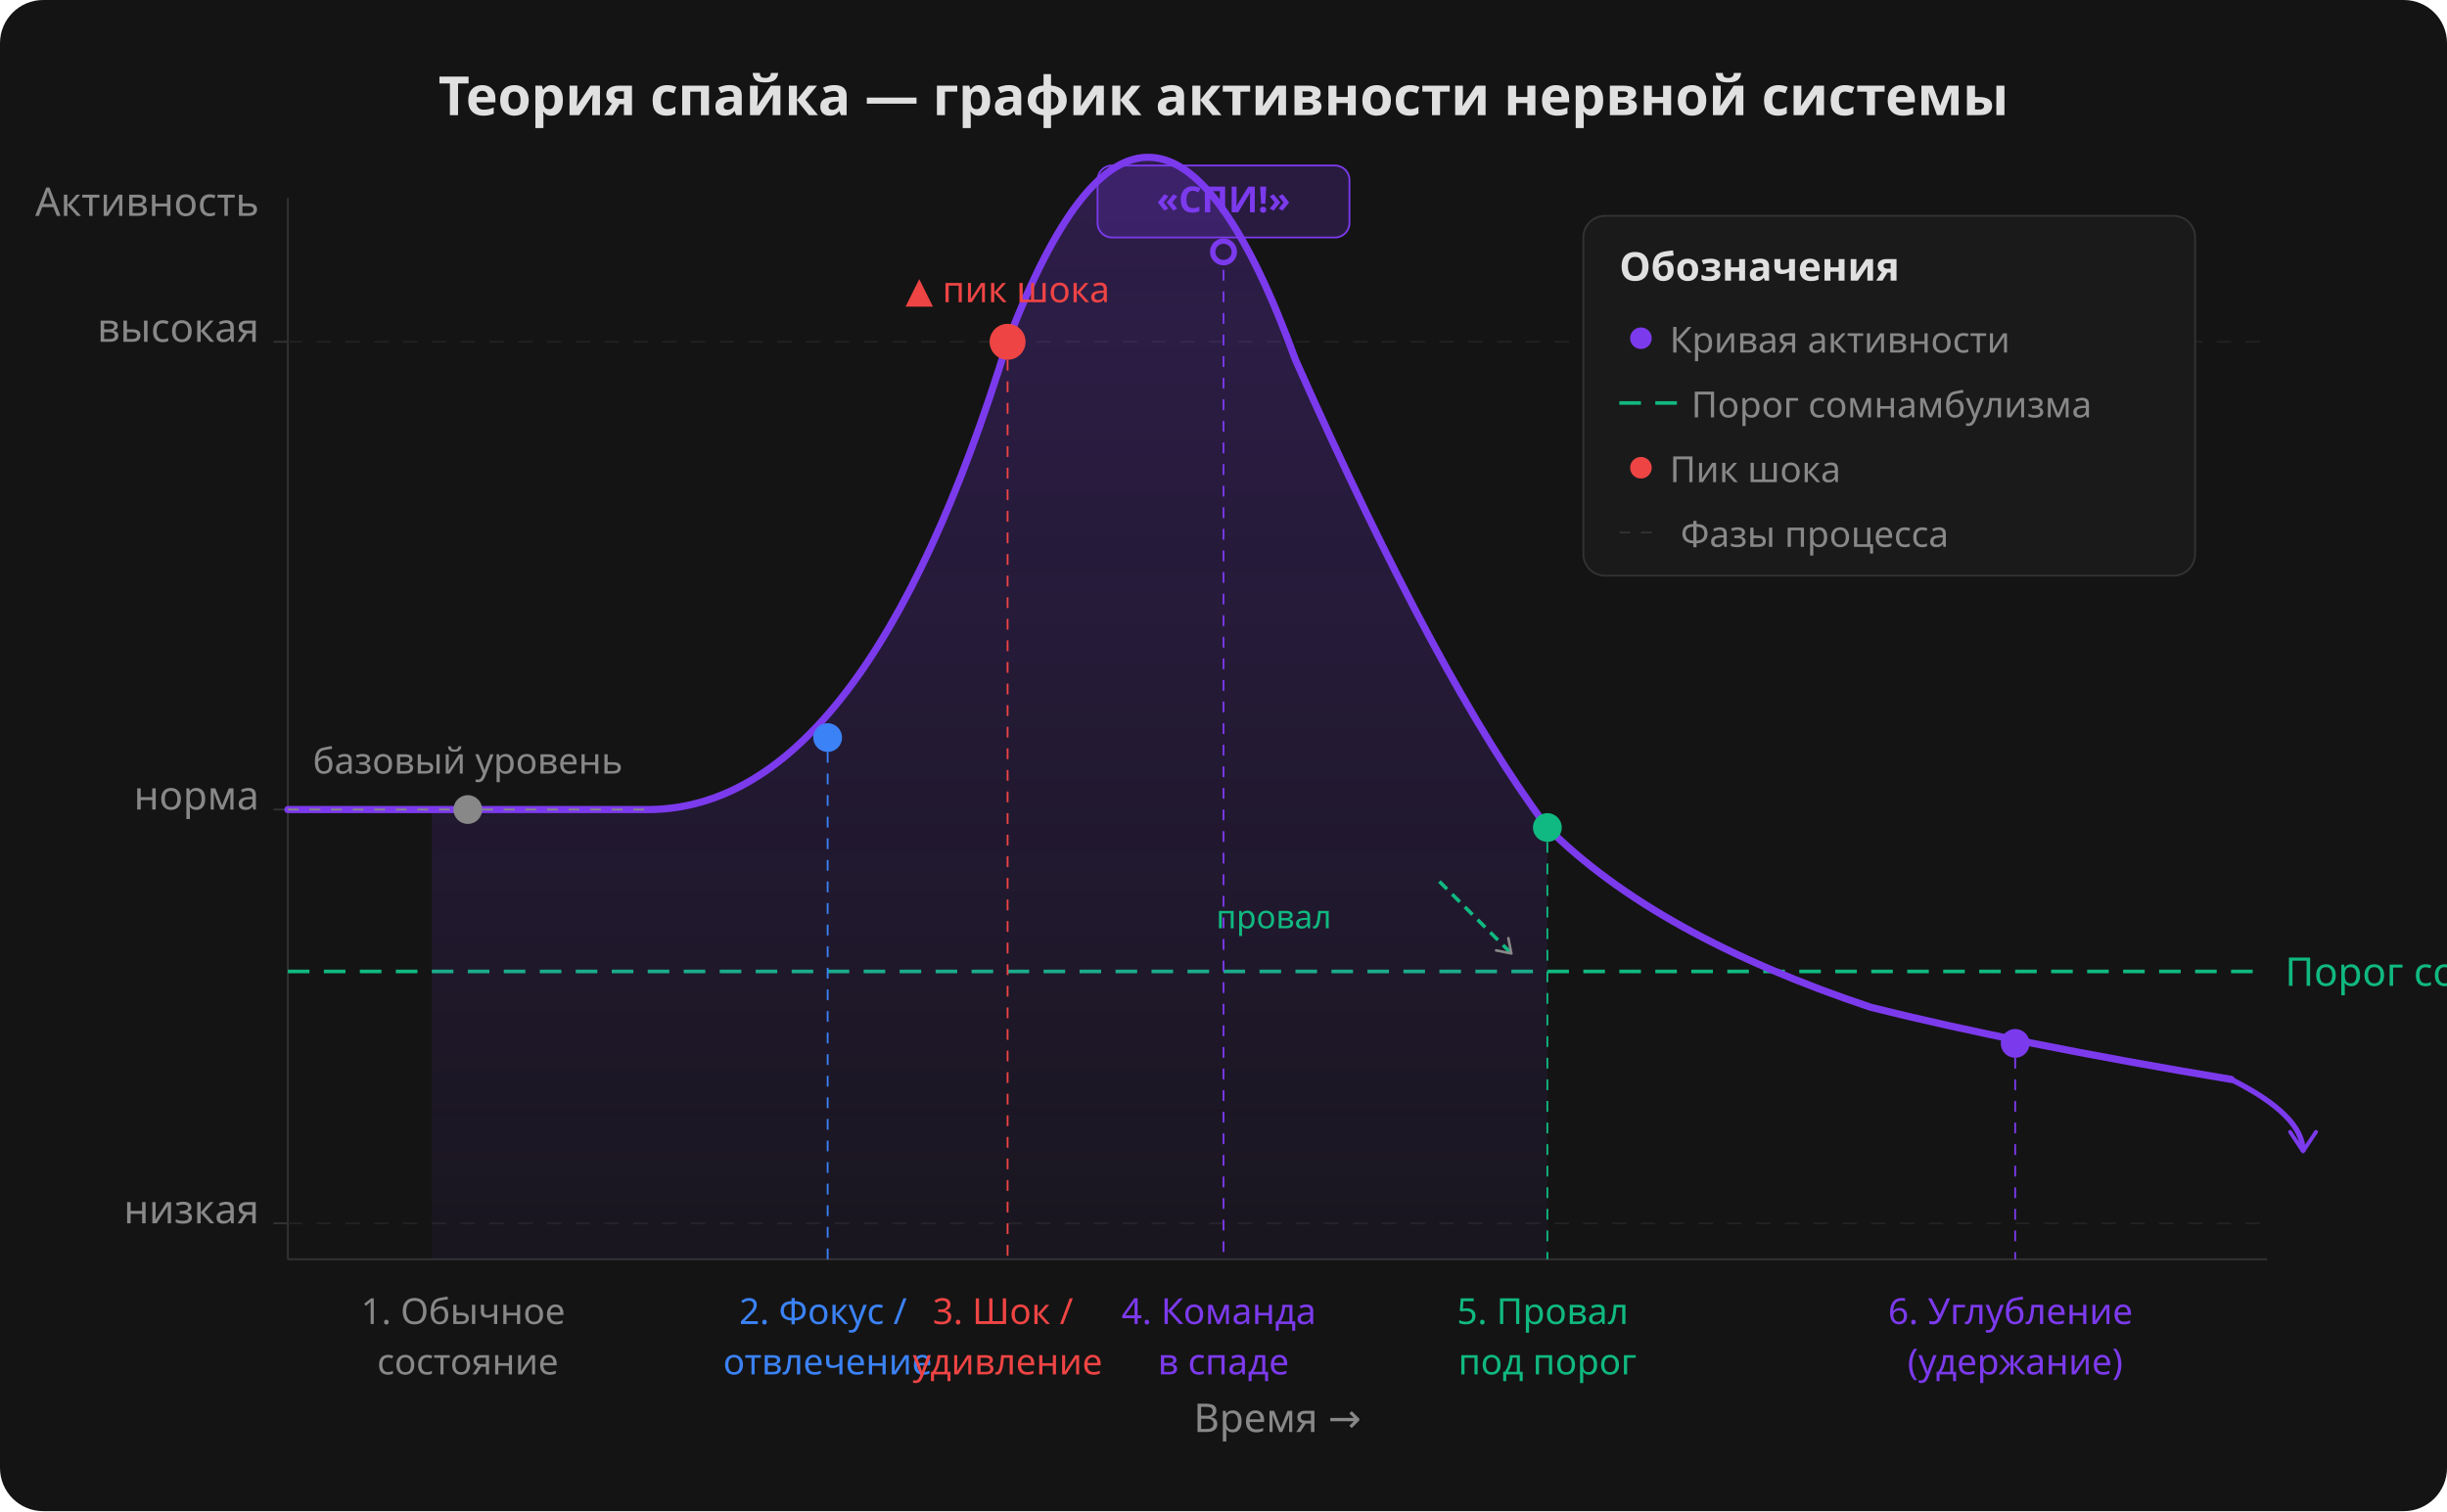
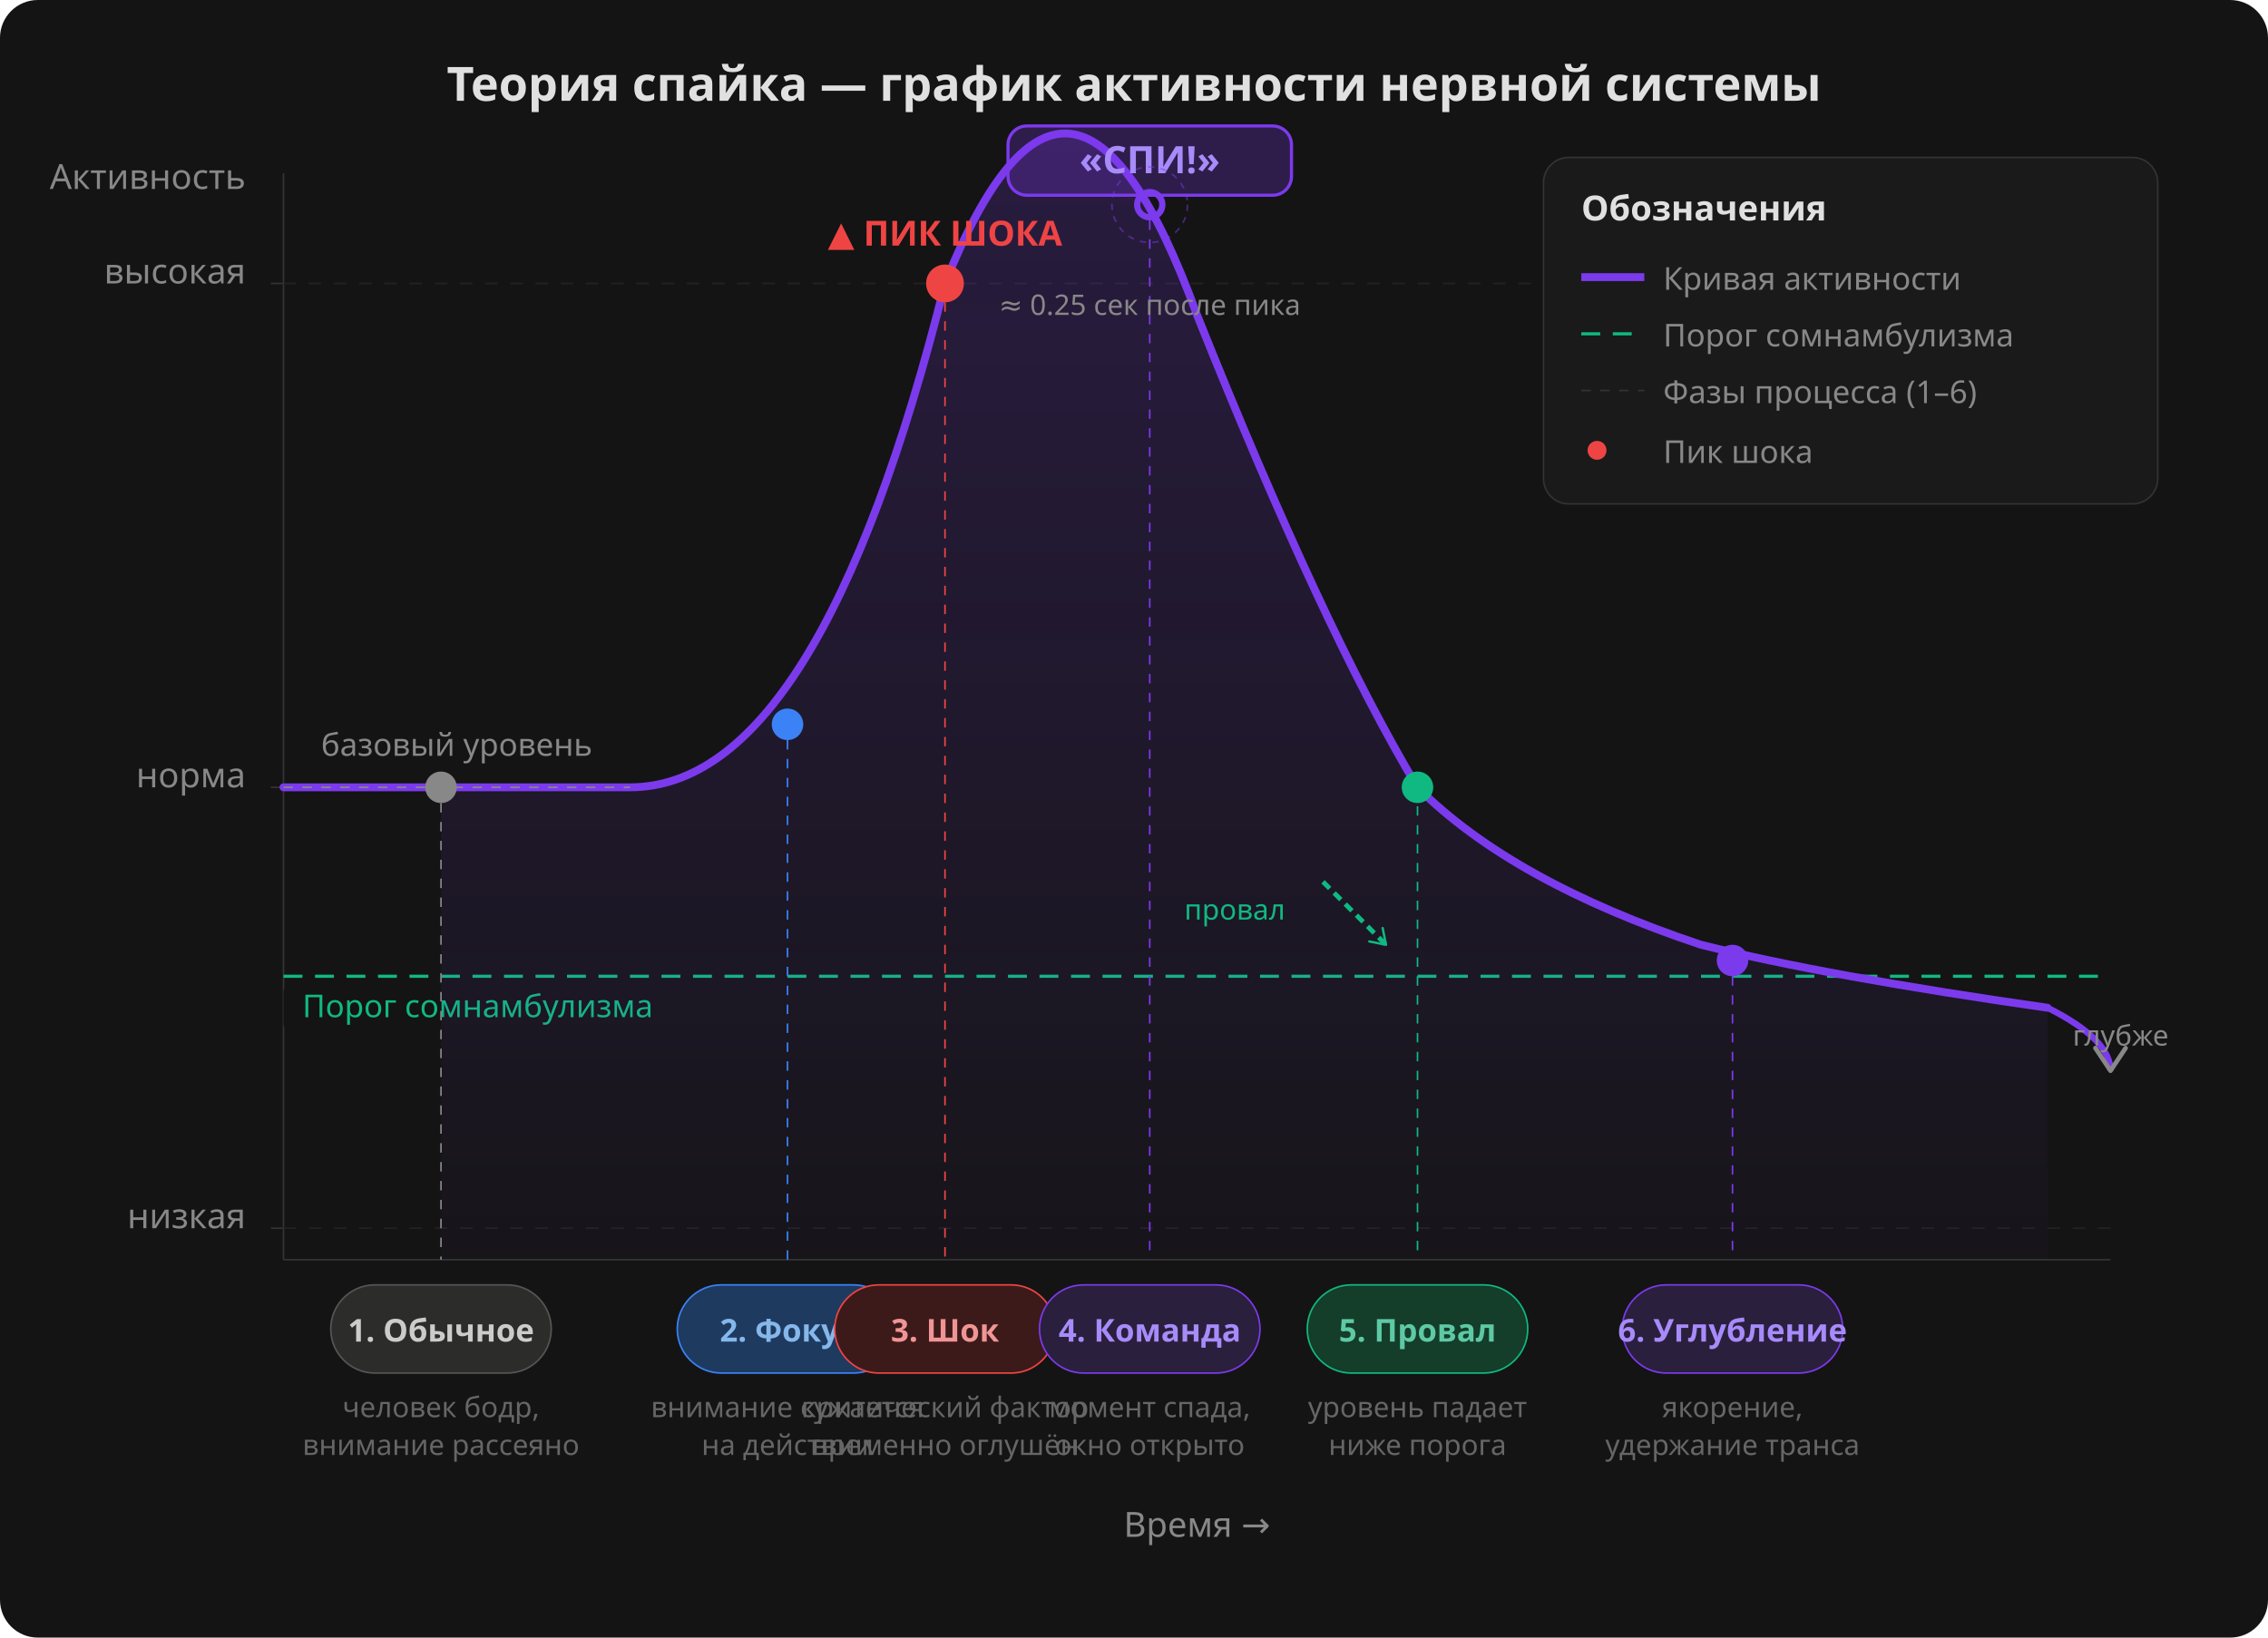
- <svg xmlns="http://www.w3.org/2000/svg" width="100%" viewBox="0 0 680 420" style="display:block;max-width:680px;margin:0 auto;">
+ <svg xmlns="http://www.w3.org/2000/svg" width="100%" viewBox="0 0 720 520" style="display:block;max-width:720px;margin:0 auto;">
  <defs>
    <marker id="arrow" viewBox="0 0 10 10" refX="8" refY="5" markerWidth="6" markerHeight="6" orient="auto-start-reverse">
      <path d="M2 1L8 5L2 9" fill="none" stroke="#888" stroke-width="1.2" stroke-linecap="round" stroke-linejoin="round" />
    </marker>
-     <marker id="arrow-accent" viewBox="0 0 10 10" refX="8" refY="5" markerWidth="6" markerHeight="6" orient="auto-start-reverse">
-       <path d="M2 1L8 5L2 9" fill="none" stroke="#7c3aed" stroke-width="1.2" stroke-linecap="round" stroke-linejoin="round" />
+     <marker id="arrow-green" viewBox="0 0 10 10" refX="8" refY="5" markerWidth="5" markerHeight="5" orient="auto-start-reverse">
+       <path d="M2 1L8 5L2 9" fill="none" stroke="#10b981" stroke-width="1" stroke-linecap="round" stroke-linejoin="round" />
    </marker>
    <linearGradient id="spike-fill" x1="0" y1="0" x2="0" y2="1">
-       <stop offset="0%" stop-color="#7c3aed" stop-opacity="0.25" />
-       <stop offset="100%" stop-color="#7c3aed" stop-opacity="0.05" />
+       <stop offset="0%" stop-color="#7c3aed" stop-opacity="0.2" />
+       <stop offset="100%" stop-color="#7c3aed" stop-opacity="0.03" />
    </linearGradient>
  </defs>
-   <rect x="0" y="0" width="680" height="420" fill="#141414" rx="12" />
-   <text x="340" y="32" text-anchor="middle" font-family="system-ui, sans-serif" font-size="15" font-weight="600" fill="#e0e0e0">Теория спайка — график активности нервной системы</text>
-   <line x1="80" y1="55" x2="80" y2="350" stroke="#333" stroke-width="0.5" />
-   <line x1="80" y1="350" x2="630" y2="350" stroke="#333" stroke-width="0.5" />
-   <text x="72" y="60" text-anchor="end" font-family="system-ui, sans-serif" font-size="11" fill="#888">Активность</text>
-   <text x="72" y="95" text-anchor="end" font-family="system-ui, sans-serif" font-size="11" fill="#888">высокая</text>
-   <text x="72" y="225" text-anchor="end" font-family="system-ui, sans-serif" font-size="11" fill="#888">норма</text>
-   <text x="72" y="340" text-anchor="end" font-family="system-ui, sans-serif" font-size="11" fill="#888">низкая</text>
-   <line x1="76" y1="95" x2="80" y2="95" stroke="#333" stroke-width="0.5" />
-   <line x1="76" y1="225" x2="80" y2="225" stroke="#333" stroke-width="0.5" />
-   <line x1="76" y1="340" x2="80" y2="340" stroke="#333" stroke-width="0.5" />
-   <line x1="80" y1="95" x2="630" y2="95" stroke="#222" stroke-width="0.5" stroke-dasharray="4 4" />
-   <line x1="80" y1="340" x2="630" y2="340" stroke="#222" stroke-width="0.5" stroke-dasharray="4 4" />
-   <line x1="80" y1="270" x2="630" y2="270" stroke="#10b981" stroke-width="1" stroke-dasharray="6 4" />
-   <text x="635" y="274" font-family="system-ui, sans-serif" font-size="11" fill="#10b981">Порог сомнамбулизма</text>
-   <path d="M120,225 L120,225 L180,225 Q240,225 280,95 Q320,-10 360,100 Q400,190 430,230 L430,350 L120,350 Z" fill="url(#spike-fill)" />
-   <path d="M80,225 L120,225 L180,225 Q240,225 280,95 Q320,-10 360,100 Q400,190 430,230 Q460,260 520,280 Q560,290 620,300" fill="none" stroke="#7c3aed" stroke-width="2" stroke-linecap="round" />
-   <line x1="80" y1="225" x2="180" y2="225" stroke="#888" stroke-width="0.5" stroke-dasharray="3 3" />
-   <text x="130" y="215" text-anchor="middle" font-family="system-ui, sans-serif" font-size="10" fill="#888">базовый уровень</text>
-   <circle cx="130" cy="225" r="4" fill="#888" />
-   <text x="130" y="370" text-anchor="middle" font-family="system-ui, sans-serif" font-size="10" fill="#888">
-     <tspan x="130" dy="-2">1. Обычное</tspan>
-     <tspan x="130" dy="14">состояние</tspan>
-   </text>
-   <circle cx="230" cy="205" r="4" fill="#3b82f6" />
-   <line x1="230" y1="209" x2="230" y2="350" stroke="#3b82f6" stroke-width="0.5" stroke-dasharray="3 3" />
-   <text x="230" y="370" text-anchor="middle" font-family="system-ui, sans-serif" font-size="10" fill="#3b82f6">
-     <tspan x="230" dy="-2">2. Фокус /</tspan>
-     <tspan x="230" dy="14">отвлечение</tspan>
-   </text>
-   <circle cx="280" cy="95" r="5" fill="#ef4444" />
-   <line x1="280" y1="100" x2="280" y2="350" stroke="#ef4444" stroke-width="0.5" stroke-dasharray="3 3" />
-   <text x="280" y="84" text-anchor="middle" font-family="system-ui, sans-serif" font-size="10" fill="#ef4444">▲ пик шока</text>
-   <text x="280" y="370" text-anchor="middle" font-family="system-ui, sans-serif" font-size="10" fill="#ef4444">
-     <tspan x="280" dy="-2">3. Шок /</tspan>
-     <tspan x="280" dy="14">удивление</tspan>
-   </text>
-   <circle cx="340" cy="70" r="3" fill="none" stroke="#7c3aed" stroke-width="1.5" />
-   <line x1="340" y1="75" x2="340" y2="350" stroke="#7c3aed" stroke-width="0.5" stroke-dasharray="3 3" />
-   <rect x="305" y="46" width="70" height="20" rx="4" fill="#7c3aed" fill-opacity="0.2" stroke="#7c3aed" stroke-width="0.5" />
-   <text x="340" y="59" text-anchor="middle" font-family="system-ui, sans-serif" font-size="10" font-weight="600" fill="#7c3aed">«СПИ!»</text>
-   <text x="340" y="370" text-anchor="middle" font-family="system-ui, sans-serif" font-size="10" fill="#7c3aed">
-     <tspan x="340" dy="-2">4. Команда</tspan>
-     <tspan x="340" dy="14">в спаде</tspan>
-   </text>
-   <circle cx="430" cy="230" r="4" fill="#10b981" />
-   <line x1="430" y1="234" x2="430" y2="350" stroke="#10b981" stroke-width="0.5" stroke-dasharray="3 3" />
-   <path d="M400,245 L420,265" fill="none" stroke="#10b981" stroke-width="1" stroke-dasharray="3 2" marker-end="url(#arrow)" />
-   <text x="370" y="258" text-anchor="end" font-family="system-ui, sans-serif" font-size="9" fill="#10b981">провал</text>
-   <text x="430" y="370" text-anchor="middle" font-family="system-ui, sans-serif" font-size="10" fill="#10b981">
-     <tspan x="430" dy="-2">5. Провал</tspan>
-     <tspan x="430" dy="14">под порог</tspan>
-   </text>
-   <circle cx="560" cy="290" r="4" fill="#7c3aed" />
-   <line x1="560" y1="294" x2="560" y2="350" stroke="#7c3aed" stroke-width="0.5" stroke-dasharray="3 3" />
-   <text x="560" y="370" text-anchor="middle" font-family="system-ui, sans-serif" font-size="10" fill="#7c3aed">
-     <tspan x="560" dy="-2">6. Углубление</tspan>
-     <tspan x="560" dy="14">(удержание)</tspan>
-   </text>
-   <path d="M620,300 Q640,310 640,320" fill="none" stroke="#7c3aed" stroke-width="1.5" marker-end="url(#arrow-accent)" />
-   <text x="355" y="398" text-anchor="middle" font-family="system-ui, sans-serif" font-size="11" fill="#888">Время →</text>
-   <rect x="440" y="60" width="170" height="100" rx="6" fill="#1a1a1a" stroke="#333" stroke-width="0.5" />
-   <text x="450" y="78" font-family="system-ui, sans-serif" font-size="11" font-weight="600" fill="#e0e0e0">Обозначения</text>
-   <circle cx="456" cy="94" r="3" fill="#7c3aed" />
-   <text x="464" y="98" font-family="system-ui, sans-serif" font-size="10" fill="#888">Кривая активности</text>
-   <line x1="450" y1="112" x2="466" y2="112" stroke="#10b981" stroke-width="1" stroke-dasharray="6 4" />
-   <text x="470" y="116" font-family="system-ui, sans-serif" font-size="10" fill="#888">Порог сомнамбулизма</text>
-   <circle cx="456" cy="130" r="3" fill="#ef4444" />
-   <text x="464" y="134" font-family="system-ui, sans-serif" font-size="10" fill="#888">Пик шока</text>
-   <line x1="450" y1="148" x2="462" y2="148" stroke="#333" stroke-width="0.5" stroke-dasharray="3 3" />
-   <text x="467" y="152" font-family="system-ui, sans-serif" font-size="10" fill="#888">Фазы процесса</text>
+   <rect x="0" y="0" width="720" height="520" fill="#141414" rx="12" />
+   <text x="360" y="32" text-anchor="middle" font-family="system-ui, sans-serif" font-size="15" font-weight="600" fill="#e0e0e0">Теория спайка — график активности нервной системы</text>
+   <line x1="90" y1="55" x2="90" y2="400" stroke="#333" stroke-width="0.5" />
+   <line x1="90" y1="400" x2="670" y2="400" stroke="#333" stroke-width="0.5" />
+   <text x="78" y="60" text-anchor="end" font-family="system-ui, sans-serif" font-size="11" fill="#888">Активность</text>
+   <text x="78" y="90" text-anchor="end" font-family="system-ui, sans-serif" font-size="11" fill="#888">высокая</text>
+   <text x="78" y="250" text-anchor="end" font-family="system-ui, sans-serif" font-size="11" fill="#888">норма</text>
+   <text x="78" y="390" text-anchor="end" font-family="system-ui, sans-serif" font-size="11" fill="#888">низкая</text>
+   <line x1="86" y1="90" x2="90" y2="90" stroke="#333" stroke-width="0.5" />
+   <line x1="86" y1="250" x2="90" y2="250" stroke="#333" stroke-width="0.5" />
+   <line x1="86" y1="390" x2="90" y2="390" stroke="#333" stroke-width="0.5" />
+   <line x1="90" y1="90" x2="670" y2="90" stroke="#222" stroke-width="0.5" stroke-dasharray="4 4" />
+   <line x1="90" y1="390" x2="670" y2="390" stroke="#222" stroke-width="0.5" stroke-dasharray="4 4" />
+   <line x1="90" y1="310" x2="670" y2="310" stroke="#10b981" stroke-width="1" stroke-dasharray="6 4" />
+   <rect x="90" y="312" width="132" height="16" rx="3" fill="#141414" />
+   <text x="96" y="323" font-family="system-ui, sans-serif" font-size="10" fill="#10b981">Порог сомнамбулизма</text>
+   <path d="M140,250 L140,250 L200,250 Q260,250 300,90 Q340,-10 380,100 Q420,200 450,250 Q480,280 540,300 Q580,310 650,320 L650,400 L140,400 Z" fill="url(#spike-fill)" />
+   <path d="M90,250 L140,250 L200,250 Q260,250 300,90 Q340,-10 380,100 Q420,200 450,250 Q480,280 540,300 Q580,310 650,320" fill="none" stroke="#7c3aed" stroke-width="2.5" stroke-linecap="round" />
+   <line x1="90" y1="250" x2="200" y2="250" stroke="#888" stroke-width="0.5" stroke-dasharray="3 3" />
+   <text x="145" y="240" text-anchor="middle" font-family="system-ui, sans-serif" font-size="10" fill="#888">базовый уровень</text>
+   <circle cx="140" cy="250" r="5" fill="#888" />
+   <line x1="140" y1="255" x2="140" y2="400" stroke="#888" stroke-width="0.5" stroke-dasharray="3 3" />
+   <rect x="105" y="408" width="70" height="28" rx="14" fill="#2c2c2a" stroke="#555" stroke-width="0.5" />
+   <text x="140" y="426" text-anchor="middle" font-family="system-ui, sans-serif" font-size="10" font-weight="600" fill="#ccc">1. Обычное</text>
+   <text x="140" y="450" text-anchor="middle" font-family="system-ui, sans-serif" font-size="9" fill="#666">человек бодр,</text>
+   <text x="140" y="462" text-anchor="middle" font-family="system-ui, sans-serif" font-size="9" fill="#666">внимание рассеяно</text>
+   <circle cx="250" cy="230" r="5" fill="#3b82f6" />
+   <line x1="250" y1="235" x2="250" y2="400" stroke="#3b82f6" stroke-width="0.5" stroke-dasharray="3 3" />
+   <rect x="215" y="408" width="70" height="28" rx="14" fill="#1e3a5f" stroke="#3b82f6" stroke-width="0.5" />
+   <text x="250" y="426" text-anchor="middle" font-family="system-ui, sans-serif" font-size="10" font-weight="600" fill="#85b7eb">2. Фокус</text>
+   <text x="250" y="450" text-anchor="middle" font-family="system-ui, sans-serif" font-size="9" fill="#666">внимание сужается</text>
+   <text x="250" y="462" text-anchor="middle" font-family="system-ui, sans-serif" font-size="9" fill="#666">на действии</text>
+   <circle cx="300" cy="90" r="6" fill="#ef4444" />
+   <line x1="300" y1="96" x2="300" y2="400" stroke="#ef4444" stroke-width="0.5" stroke-dasharray="3 3" />
+   <text x="300" y="78" text-anchor="middle" font-family="system-ui, sans-serif" font-size="11" font-weight="600" fill="#ef4444">▲ ПИК ШОКА</text>
+   <rect x="265" y="408" width="70" height="28" rx="14" fill="#3d1a1a" stroke="#ef4444" stroke-width="0.5" />
+   <text x="300" y="426" text-anchor="middle" font-family="system-ui, sans-serif" font-size="10" font-weight="600" fill="#f09595">3. Шок</text>
+   <text x="300" y="450" text-anchor="middle" font-family="system-ui, sans-serif" font-size="9" fill="#666">критический фактор</text>
+   <text x="300" y="462" text-anchor="middle" font-family="system-ui, sans-serif" font-size="9" fill="#666">временно оглушён</text>
+   <circle cx="365" cy="65" r="4" fill="none" stroke="#7c3aed" stroke-width="2" />
+   <line x1="365" y1="70" x2="365" y2="400" stroke="#7c3aed" stroke-width="0.5" stroke-dasharray="3 3" />
+   <rect x="320" y="40" width="90" height="22" rx="6" fill="#7c3aed" fill-opacity="0.25" stroke="#7c3aed" stroke-width="1" />
+   <text x="365" y="55" text-anchor="middle" font-family="system-ui, sans-serif" font-size="12" font-weight="700" fill="#a78bfa">«СПИ!»</text>
+   <text x="365" y="100" text-anchor="middle" font-family="system-ui, sans-serif" font-size="9" fill="#888">≈ 0.25 сек после пика</text>
+   <circle cx="365" cy="65" r="12" fill="none" stroke="#7c3aed" stroke-width="0.5" stroke-dasharray="2 2" opacity="0.5" />
+   <rect x="330" y="408" width="70" height="28" rx="14" fill="#2a1f3d" stroke="#7c3aed" stroke-width="0.5" />
+   <text x="365" y="426" text-anchor="middle" font-family="system-ui, sans-serif" font-size="10" font-weight="600" fill="#a78bfa">4. Команда</text>
+   <text x="365" y="450" text-anchor="middle" font-family="system-ui, sans-serif" font-size="9" fill="#666">момент спада,</text>
+   <text x="365" y="462" text-anchor="middle" font-family="system-ui, sans-serif" font-size="9" fill="#666">окно открыто</text>
+   <circle cx="450" cy="250" r="5" fill="#10b981" />
+   <line x1="450" y1="256" x2="450" y2="400" stroke="#10b981" stroke-width="0.5" stroke-dasharray="3 3" />
+   <path d="M420,280 L440,300" fill="none" stroke="#10b981" stroke-width="1.5" stroke-dasharray="3 2" marker-end="url(#arrow-green)" />
+   <text x="408" y="292" text-anchor="end" font-family="system-ui, sans-serif" font-size="9" fill="#10b981">провал</text>
+   <rect x="415" y="408" width="70" height="28" rx="14" fill="#143d2a" stroke="#10b981" stroke-width="0.5" />
+   <text x="450" y="426" text-anchor="middle" font-family="system-ui, sans-serif" font-size="10" font-weight="600" fill="#5dc9a5">5. Провал</text>
+   <text x="450" y="450" text-anchor="middle" font-family="system-ui, sans-serif" font-size="9" fill="#666">уровень падает</text>
+   <text x="450" y="462" text-anchor="middle" font-family="system-ui, sans-serif" font-size="9" fill="#666">ниже порога</text>
+   <circle cx="550" cy="305" r="5" fill="#7c3aed" />
+   <line x1="550" y1="310" x2="550" y2="400" stroke="#7c3aed" stroke-width="0.5" stroke-dasharray="3 3" />
+   <path d="M650,320 Q670,330 670,340" fill="none" stroke="#7c3aed" stroke-width="2" marker-end="url(#arrow)" />
+   <text x="658" y="332" text-anchor="start" font-family="system-ui, sans-serif" font-size="9" fill="#888">глубже</text>
+   <rect x="515" y="408" width="70" height="28" rx="14" fill="#2a1f3d" stroke="#7c3aed" stroke-width="0.5" />
+   <text x="550" y="426" text-anchor="middle" font-family="system-ui, sans-serif" font-size="10" font-weight="600" fill="#a78bfa">6. Углубление</text>
+   <text x="550" y="450" text-anchor="middle" font-family="system-ui, sans-serif" font-size="9" fill="#666">якорение,</text>
+   <text x="550" y="462" text-anchor="middle" font-family="system-ui, sans-serif" font-size="9" fill="#666">удержание транса</text>
+   <text x="380" y="488" text-anchor="middle" font-family="system-ui, sans-serif" font-size="11" fill="#888">Время →</text>
+   <rect x="490" y="50" width="195" height="110" rx="8" fill="#1a1a1a" stroke="#333" stroke-width="0.5" />
+   <text x="502" y="70" font-family="system-ui, sans-serif" font-size="11" font-weight="600" fill="#e0e0e0">Обозначения</text>
+   <line x1="502" y1="88" x2="522" y2="88" stroke="#7c3aed" stroke-width="2.5" />
+   <text x="528" y="92" font-family="system-ui, sans-serif" font-size="10" fill="#888">Кривая активности</text>
+   <line x1="502" y1="106" x2="522" y2="106" stroke="#10b981" stroke-width="1" stroke-dasharray="6 4" />
+   <text x="528" y="110" font-family="system-ui, sans-serif" font-size="10" fill="#888">Порог сомнамбулизма</text>
+   <line x1="502" y1="124" x2="522" y2="124" stroke="#333" stroke-width="0.5" stroke-dasharray="3 3" />
+   <text x="528" y="128" font-family="system-ui, sans-serif" font-size="10" fill="#888">Фазы процесса (1–6)</text>
+   <circle cx="507" cy="143" r="3" fill="#ef4444" />
+   <text x="528" y="147" font-family="system-ui, sans-serif" font-size="10" fill="#888">Пик шока</text>
</svg>
